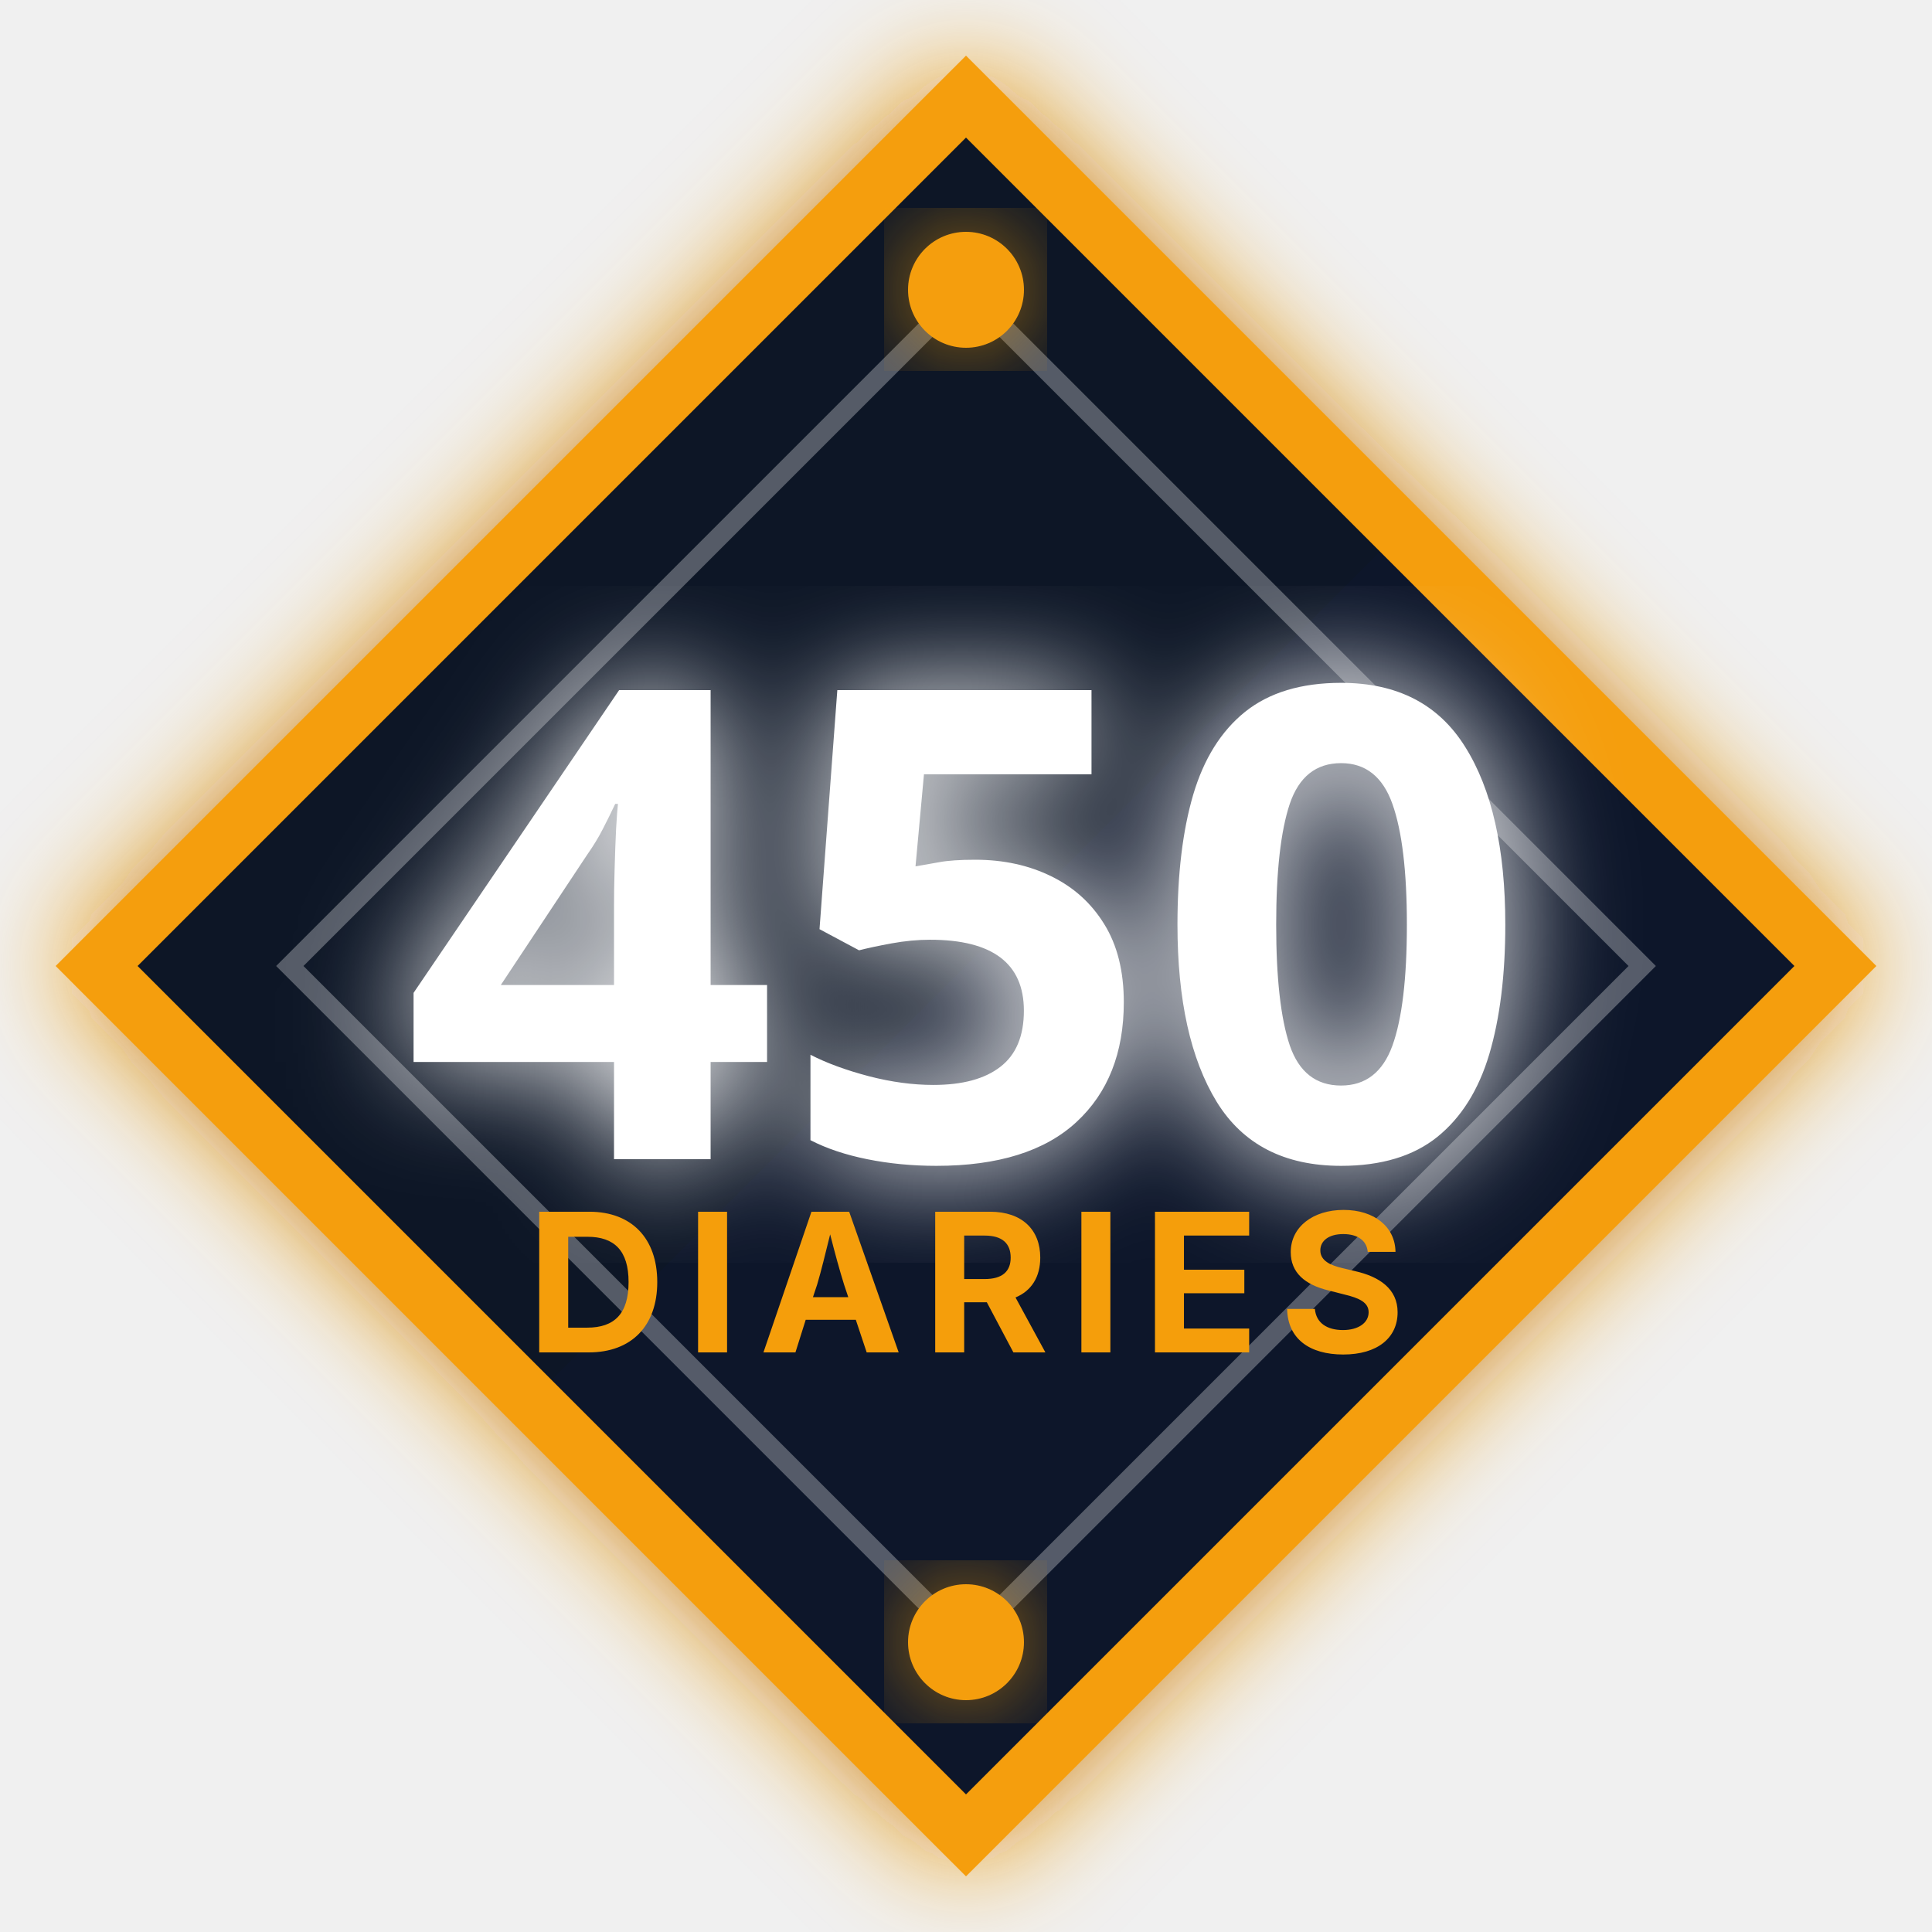
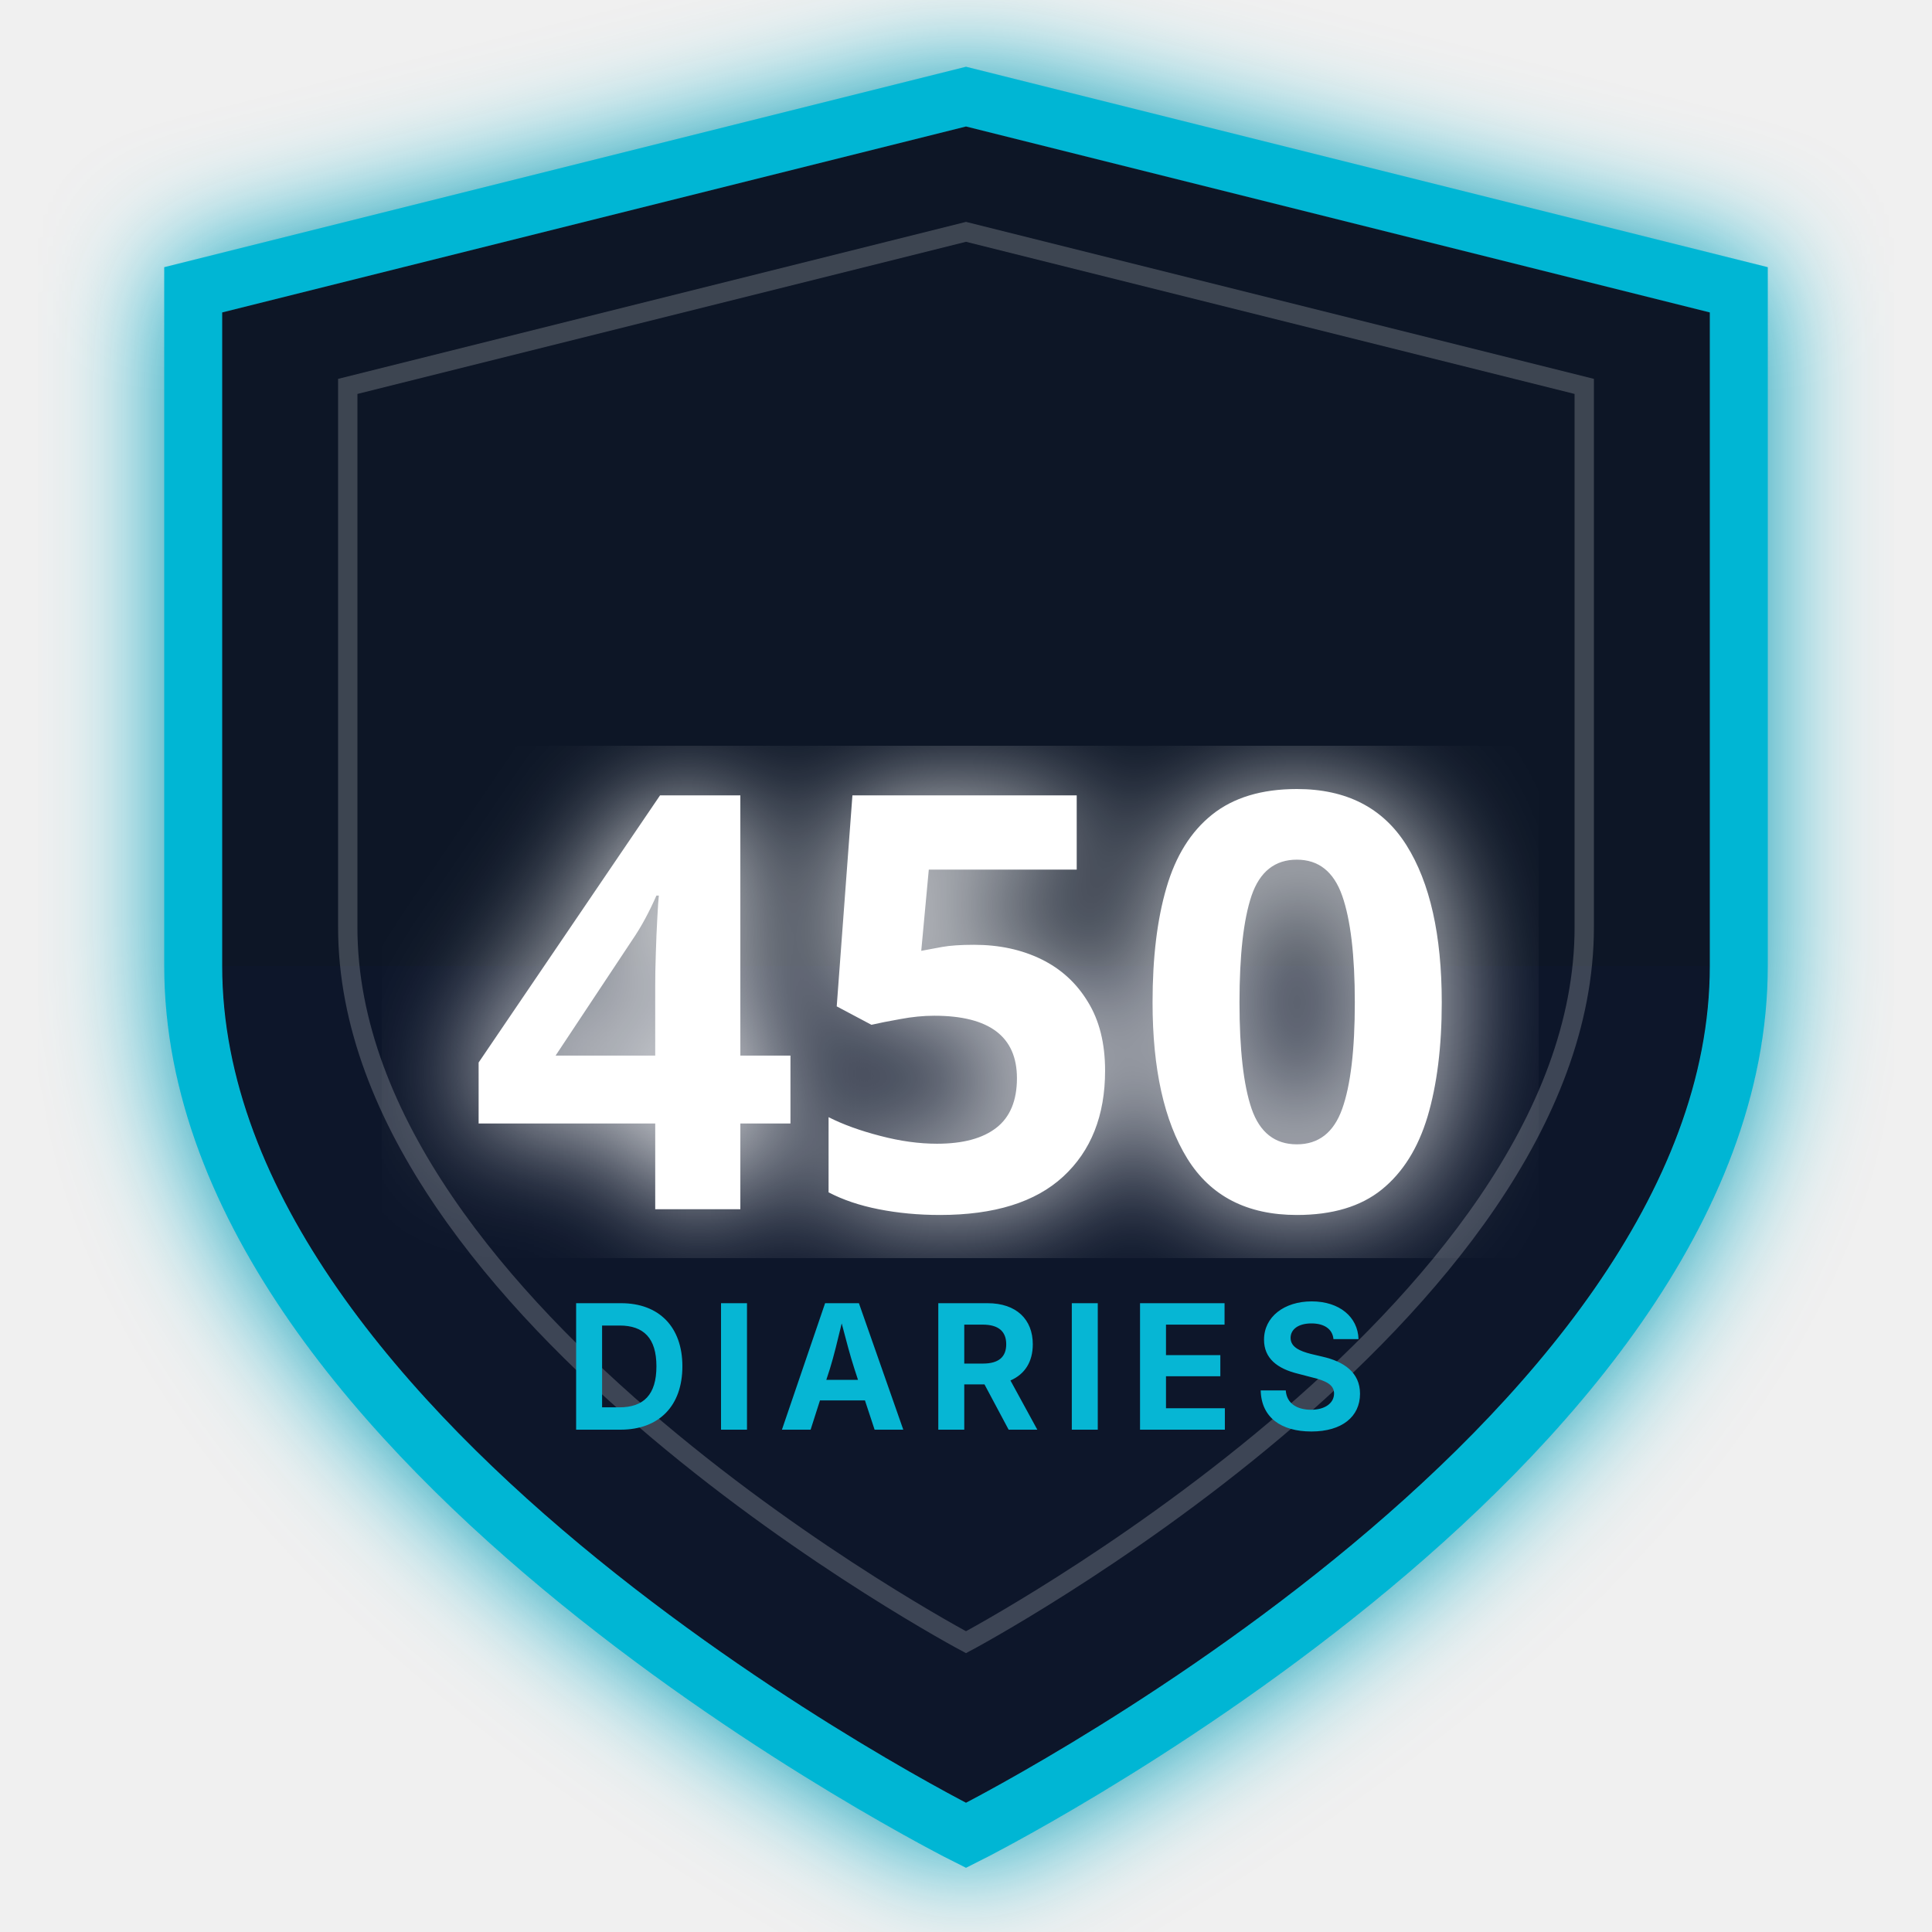
<svg xmlns="http://www.w3.org/2000/svg" viewBox="0 0 100 100">
  <defs>
-     <filter id="glow" x="-20%" y="-20%" width="140%" height="140%">
+     <filter id="glow2">
      <feGaussianBlur stdDeviation="3" result="blur" />
      <feMerge>
        <feMergeNode in="blur" />
        <feMergeNode in="SourceGraphic" />
      </feMerge>
    </filter>
-     <linearGradient id="bg" x1="0%" y1="0%" x2="100%" y2="100%">
+     <linearGradient id="gradB" x1="0%" y1="0%" x2="0%" y2="100%">
      <stop offset="0%" stop-color="#111827" />
      <stop offset="100%" stop-color="#0f172a" />
    </linearGradient>
  </defs>
-   <polygon points="50,5 95,50 50,95 5,50" fill="url(#bg)" stroke="#f59e0b" stroke-width="3" filter="url(#glow)" />
-   <polygon points="50,15 85,50 50,85 15,50" fill="none" stroke="#ffffff" stroke-width="1" opacity="0.3" />
-   <circle cx="50" cy="15" r="3" fill="#f59e0b" filter="url(#glow)" />
-   <circle cx="50" cy="85" r="3" fill="#f59e0b" filter="url(#glow)" />
-   <text x="50" y="48" font-family="Impact, 'Arial Black', sans-serif" font-size="34" font-weight="900" fill="#ffffff" text-anchor="middle" dominant-baseline="middle" filter="url(#glow)">450</text>
-   <text x="50" y="70" font-family="system-ui, -apple-system, sans-serif" font-size="10" font-weight="bold" fill="#f59e0b" text-anchor="middle" letter-spacing="1">DIARIES</text>
+   <path d="M 50,5 L 90,15 L 90,50 C 90,75 50,95 50,95 C 50,95 10,75 10,50 L 10,15 Z" fill="url(#gradB)" stroke="#06b6d4" stroke-width="3" filter="url(#glow2)" />
+   <path d="M 50,12 L 82,20 L 82,48 C 82,68 50,85 50,85 C 50,85 18,68 18,48 L 18,20 Z" fill="none" stroke="#ffffff" stroke-width="1" opacity="0.2" />
+   <text x="50" y="52" font-family="Impact, 'Arial Black', sans-serif" font-size="30" font-weight="900" fill="#ffffff" text-anchor="middle" dominant-baseline="middle" filter="url(#glow2)">450</text>
+   <text x="50" y="74" font-family="system-ui, -apple-system, sans-serif" font-size="9" font-weight="bold" fill="#06b6d4" text-anchor="middle" letter-spacing="1">DIARIES</text>
</svg>
